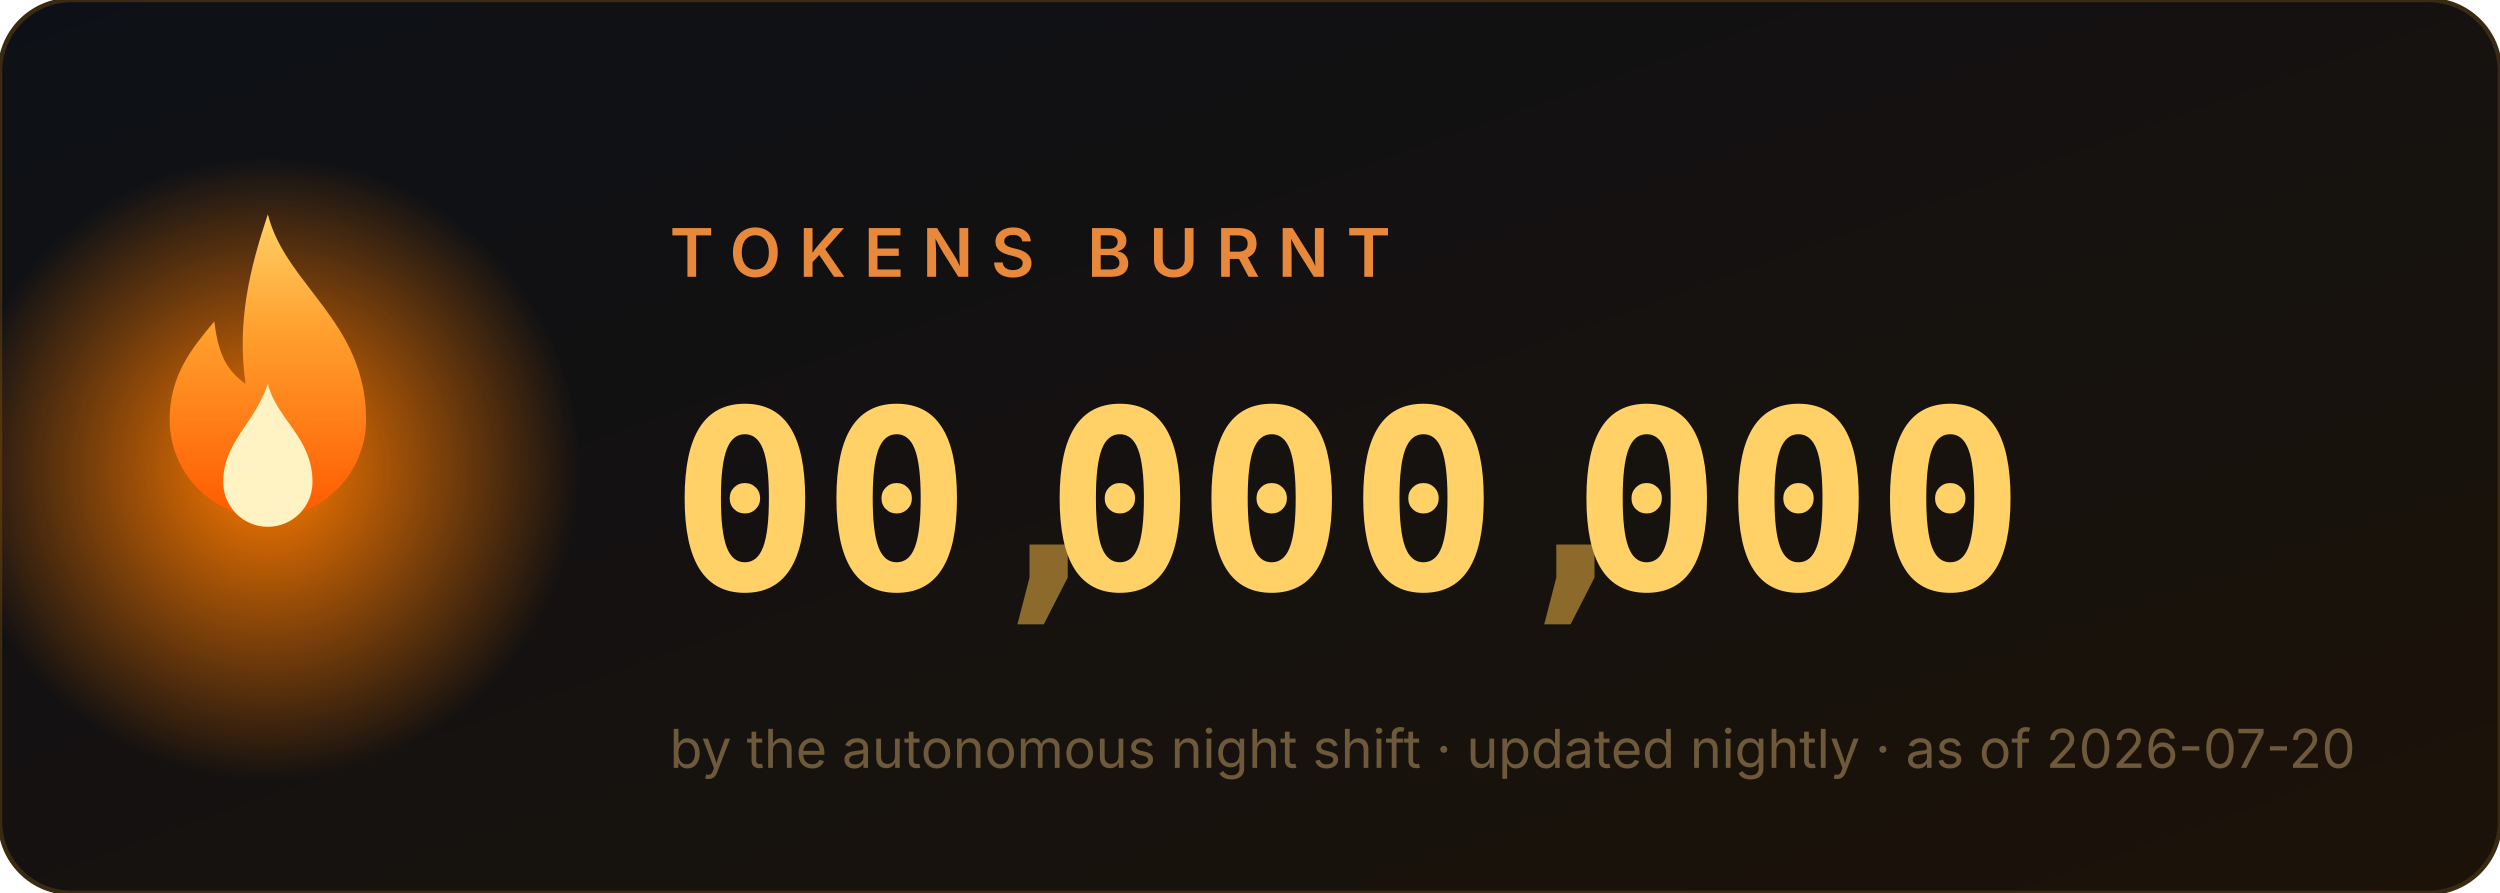
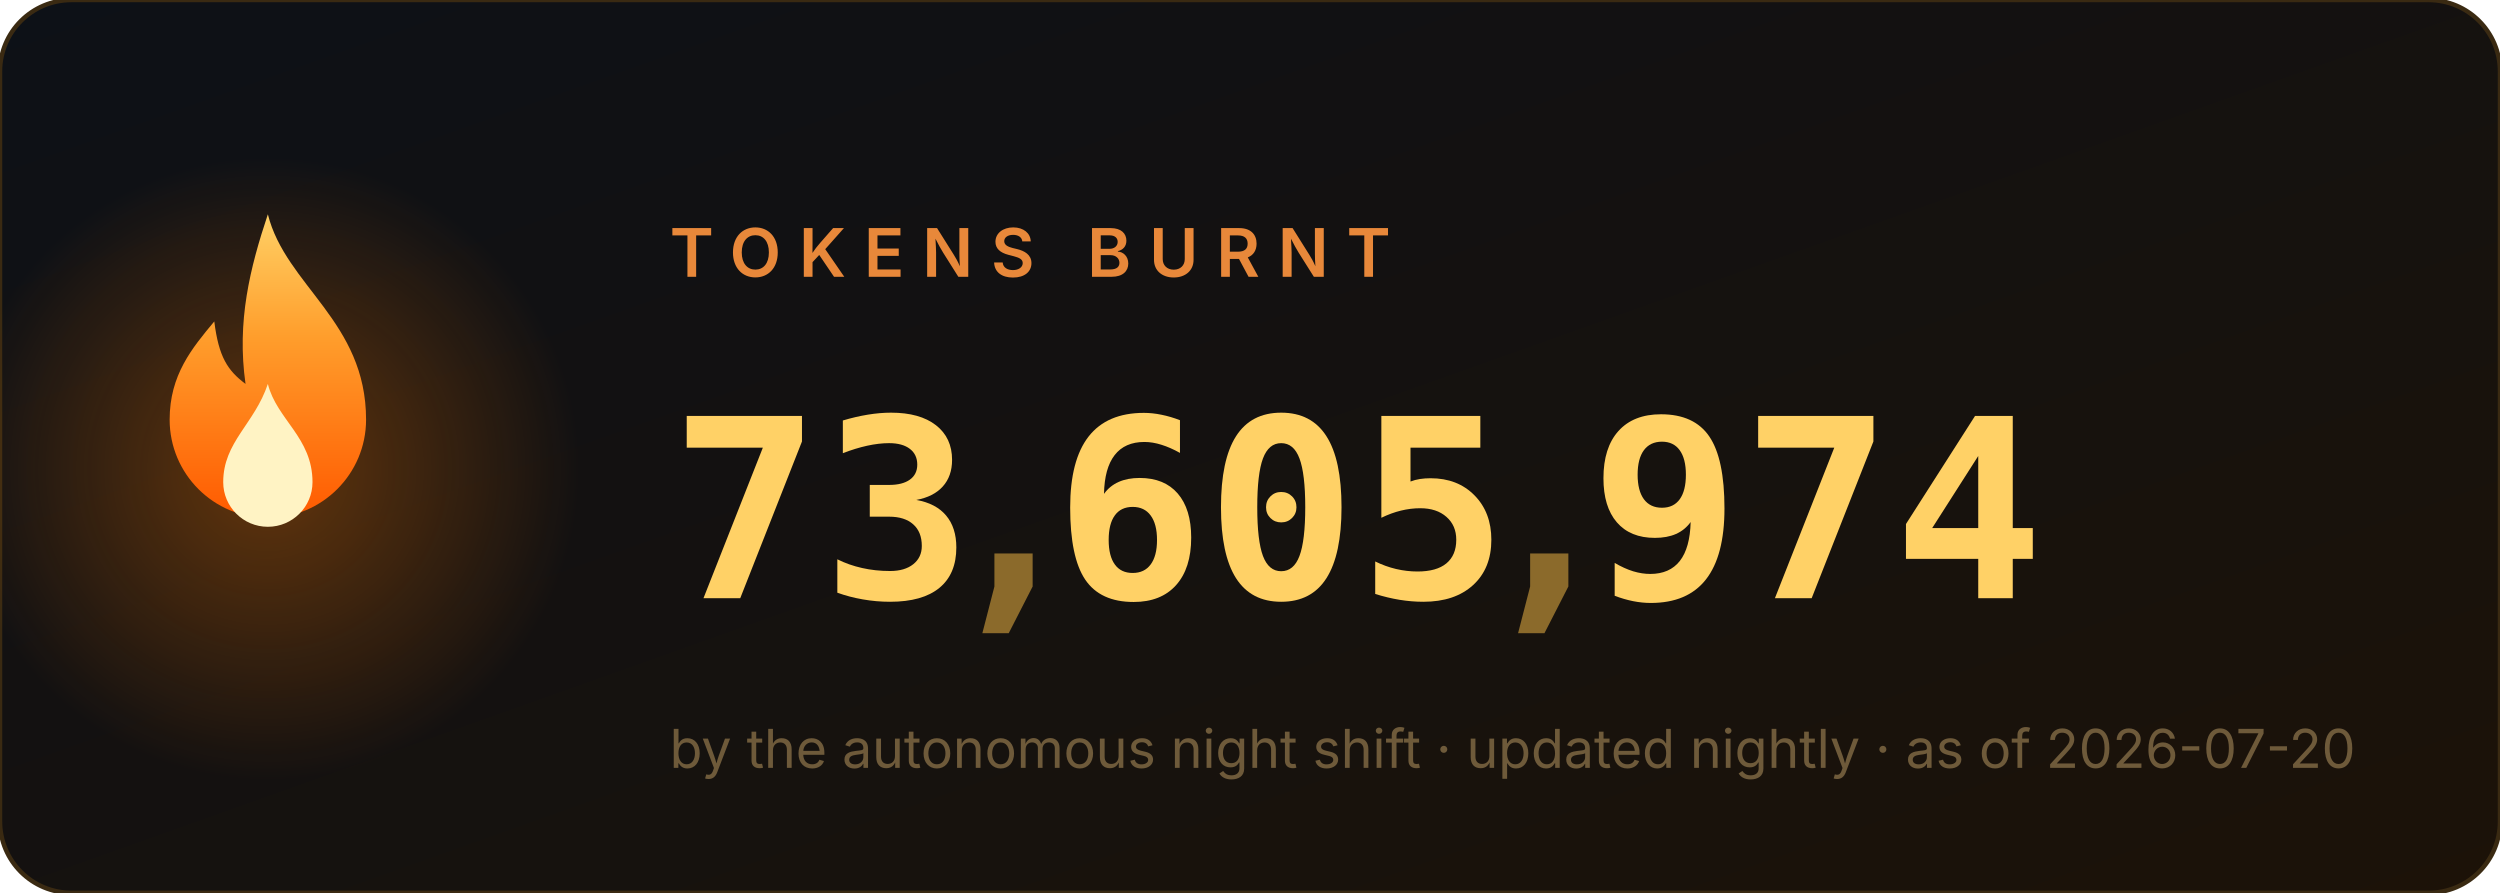
<svg xmlns="http://www.w3.org/2000/svg" width="560" height="200" viewBox="0 0 560 200" role="img" aria-label="73,605,974 tokens burnt">
  <style>
- .num{font:700 56px ui-monospace,'Cascadia Code',Menlo,monospace;fill:#ffd166}
+ .num{font:700 56px ui-monospace,'Cascadia Code',Menlo,Consolas,monospace;fill:#ffd166}
.comma{fill:#8b6a2b}
.label{font:600 15px -apple-system,'Segoe UI',sans-serif;fill:#e8883a;letter-spacing:4px}
.sub{font:400 12px -apple-system,'Segoe UI',sans-serif;fill:#6e5a3a}
- .flame{transform-origin:60px 128px;animation:fl 1.6s ease-in-out infinite}
- .flame2{transform-origin:60px 124px;animation:fl 1.1s ease-in-out .4s infinite}
- @keyframes fl{0%,100%{transform:scaleY(1) scaleX(1)}50%{transform:scaleY(1.12) scaleX(.94)}}
- .glow{animation:gl 2.2s ease-in-out infinite}
- @keyframes gl{0%,100%{opacity:.25}50%{opacity:.55}}
- @keyframes r0{from{transform:translateY(0)}to{transform:translateY(-448px)}}.c0{animation:r0 1.46s cubic-bezier(.2,.7,.3,1) 0.00s forwards}@keyframes r1{from{transform:translateY(0)}to{transform:translateY(-192px)}}.c1{animation:r1 1.14s cubic-bezier(.2,.7,.3,1) 0.15s forwards}@keyframes r3{from{transform:translateY(0)}to{transform:translateY(-384px)}}.c3{animation:r3 1.38s cubic-bezier(.2,.7,.3,1) 0.45s forwards}@keyframes r4{from{transform:translateY(0)}to{transform:translateY(0px)}}.c4{animation:r4 0.90s cubic-bezier(.2,.7,.3,1) 0.60s forwards}@keyframes r5{from{transform:translateY(0)}to{transform:translateY(-320px)}}.c5{animation:r5 1.30s cubic-bezier(.2,.7,.3,1) 0.75s forwards}@keyframes r7{from{transform:translateY(0)}to{transform:translateY(-576px)}}.c7{animation:r7 1.62s cubic-bezier(.2,.7,.3,1) 1.05s forwards}@keyframes r8{from{transform:translateY(0)}to{transform:translateY(-448px)}}.c8{animation:r8 1.46s cubic-bezier(.2,.7,.3,1) 1.20s forwards}@keyframes r9{from{transform:translateY(0)}to{transform:translateY(-256px)}}.c9{animation:r9 1.22s cubic-bezier(.2,.7,.3,1) 1.35s forwards}
</style>
  <defs>
-     <clipPath id="w">
-       <rect x="0" y="84" width="560" height="64" />
-     </clipPath>
    <linearGradient id="bg" x1="0" y1="0" x2="1" y2="1">
      <stop offset="0" stop-color="#0d1117" />
      <stop offset="1" stop-color="#1c1208" />
    </linearGradient>
    <linearGradient id="fg" x1="0" y1="1" x2="0" y2="0">
      <stop offset="0" stop-color="#ff5a00" />
      <stop offset=".6" stop-color="#ff9e2c" />
      <stop offset="1" stop-color="#ffd166" />
    </linearGradient>
    <radialGradient id="halo">
      <stop offset="0" stop-color="#ff7b00" />
      <stop offset="1" stop-color="#ff7b00" stop-opacity="0" />
    </radialGradient>
  </defs>
  <rect width="560" height="200" rx="16" fill="url(#bg)" stroke="#3a2a12" />
-   <circle class="glow" cx="60" cy="105" r="70" fill="url(#halo)" />
-   <g class="flame">
-     <path d="M60 48c4 16 22 24 22 46a22 22 0 1 1-44 0c0-10 5-16 10-22 1 8 3 11 7 14-2-14 1-26 5-38z" fill="url(#fg)" />
-   </g>
-   <g class="flame2">
-     <path d="M60 86c2 8 10 12 10 22a10 10 0 1 1-20 0c0-9 7-13 10-22z" fill="#fff3c4" />
+   <circle cx="60" cy="105" r="70" fill="url(#halo)" opacity=".35">
+     <animate attributeName="opacity" values=".25;.55;.25" dur="2.2s" repeatCount="indefinite" />
+   </circle>
+   <g transform="translate(60,128)">
+     <g>
+       <animateTransform attributeName="transform" type="scale" values="1 1;.95 1.1;1 1" dur="1.6s" repeatCount="indefinite" additive="sum" calcMode="spline" keySplines=".4 0 .6 1;.4 0 .6 1" />
+       <path d="M0 -80c4 16 22 24 22 46a22 22 0 1 1-44 0c0-10 5-16 10-22 1 8 3 11 7 14-2-14 1-26 5-38z" fill="url(#fg)" />
+       <path d="M0 -42c2 8 10 12 10 22a10 10 0 1 1-20 0c0-9 7-13 10-22z" fill="#fff3c4">
+         <animateTransform attributeName="transform" type="scale" values="1 1;1.06 .92;1 1" dur="1.1s" repeatCount="indefinite" additive="sum" calcMode="spline" keySplines=".4 0 .6 1;.4 0 .6 1" />
+       </path>
+     </g>
  </g>
  <text x="150" y="62" class="label">TOKENS BURNT</text>
-   <g class="c0" clip-path="url(#w)">
-     <text x="150" y="132" class="num">0</text>
-     <text x="150" y="196" class="num">1</text>
-     <text x="150" y="260" class="num">2</text>
-     <text x="150" y="324" class="num">3</text>
-     <text x="150" y="388" class="num">4</text>
-     <text x="150" y="452" class="num">5</text>
-     <text x="150" y="516" class="num">6</text>
-     <text x="150" y="580" class="num">7</text>
-     <text x="150" y="644" class="num">8</text>
-     <text x="150" y="708" class="num">9</text>
-   </g>
-   <g class="c1" clip-path="url(#w)">
-     <text x="184" y="132" class="num">0</text>
-     <text x="184" y="196" class="num">1</text>
-     <text x="184" y="260" class="num">2</text>
-     <text x="184" y="324" class="num">3</text>
-     <text x="184" y="388" class="num">4</text>
-     <text x="184" y="452" class="num">5</text>
-     <text x="184" y="516" class="num">6</text>
-     <text x="184" y="580" class="num">7</text>
-     <text x="184" y="644" class="num">8</text>
-     <text x="184" y="708" class="num">9</text>
-   </g>
-   <text x="218" y="132" class="num comma">,</text>
-   <g class="c3" clip-path="url(#w)">
-     <text x="234" y="132" class="num">0</text>
-     <text x="234" y="196" class="num">1</text>
-     <text x="234" y="260" class="num">2</text>
-     <text x="234" y="324" class="num">3</text>
-     <text x="234" y="388" class="num">4</text>
-     <text x="234" y="452" class="num">5</text>
-     <text x="234" y="516" class="num">6</text>
-     <text x="234" y="580" class="num">7</text>
-     <text x="234" y="644" class="num">8</text>
-     <text x="234" y="708" class="num">9</text>
-   </g>
-   <g class="c4" clip-path="url(#w)">
-     <text x="268" y="132" class="num">0</text>
-     <text x="268" y="196" class="num">1</text>
-     <text x="268" y="260" class="num">2</text>
-     <text x="268" y="324" class="num">3</text>
-     <text x="268" y="388" class="num">4</text>
-     <text x="268" y="452" class="num">5</text>
-     <text x="268" y="516" class="num">6</text>
-     <text x="268" y="580" class="num">7</text>
-     <text x="268" y="644" class="num">8</text>
-     <text x="268" y="708" class="num">9</text>
-   </g>
-   <g class="c5" clip-path="url(#w)">
-     <text x="302" y="132" class="num">0</text>
-     <text x="302" y="196" class="num">1</text>
-     <text x="302" y="260" class="num">2</text>
-     <text x="302" y="324" class="num">3</text>
-     <text x="302" y="388" class="num">4</text>
-     <text x="302" y="452" class="num">5</text>
-     <text x="302" y="516" class="num">6</text>
-     <text x="302" y="580" class="num">7</text>
-     <text x="302" y="644" class="num">8</text>
-     <text x="302" y="708" class="num">9</text>
-   </g>
-   <text x="336" y="132" class="num comma">,</text>
-   <g class="c7" clip-path="url(#w)">
-     <text x="352" y="132" class="num">0</text>
-     <text x="352" y="196" class="num">1</text>
-     <text x="352" y="260" class="num">2</text>
-     <text x="352" y="324" class="num">3</text>
-     <text x="352" y="388" class="num">4</text>
-     <text x="352" y="452" class="num">5</text>
-     <text x="352" y="516" class="num">6</text>
-     <text x="352" y="580" class="num">7</text>
-     <text x="352" y="644" class="num">8</text>
-     <text x="352" y="708" class="num">9</text>
-   </g>
-   <g class="c8" clip-path="url(#w)">
-     <text x="386" y="132" class="num">0</text>
-     <text x="386" y="196" class="num">1</text>
-     <text x="386" y="260" class="num">2</text>
-     <text x="386" y="324" class="num">3</text>
-     <text x="386" y="388" class="num">4</text>
-     <text x="386" y="452" class="num">5</text>
-     <text x="386" y="516" class="num">6</text>
-     <text x="386" y="580" class="num">7</text>
-     <text x="386" y="644" class="num">8</text>
-     <text x="386" y="708" class="num">9</text>
-   </g>
-   <g class="c9" clip-path="url(#w)">
-     <text x="420" y="132" class="num">0</text>
-     <text x="420" y="196" class="num">1</text>
-     <text x="420" y="260" class="num">2</text>
-     <text x="420" y="324" class="num">3</text>
-     <text x="420" y="388" class="num">4</text>
-     <text x="420" y="452" class="num">5</text>
-     <text x="420" y="516" class="num">6</text>
-     <text x="420" y="580" class="num">7</text>
-     <text x="420" y="644" class="num">8</text>
-     <text x="420" y="708" class="num">9</text>
-   </g>
+   <svg x="150" y="84" width="34" height="64" viewBox="0 0 34 64">
+     <g transform="translate(0,-448)">
+       <g>
+         <animateTransform attributeName="transform" type="translate" values="0 448;0 448;0 0" keyTimes="0;0.000;1" dur="1.39s" begin="0s" fill="freeze" additive="sum" calcMode="spline" keySplines="0 0 1 1;.2 .7 .3 1" />
+         <text x="17" y="50" class="num" text-anchor="middle">0</text>
+         <text x="17" y="114" class="num" text-anchor="middle">1</text>
+         <text x="17" y="178" class="num" text-anchor="middle">2</text>
+         <text x="17" y="242" class="num" text-anchor="middle">3</text>
+         <text x="17" y="306" class="num" text-anchor="middle">4</text>
+         <text x="17" y="370" class="num" text-anchor="middle">5</text>
+         <text x="17" y="434" class="num" text-anchor="middle">6</text>
+         <text x="17" y="498" class="num" text-anchor="middle">7</text>
+         <text x="17" y="562" class="num" text-anchor="middle">8</text>
+         <text x="17" y="626" class="num" text-anchor="middle">9</text>
+       </g>
+     </g>
+   </svg>
+   <svg x="184" y="84" width="34" height="64" viewBox="0 0 34 64">
+     <g transform="translate(0,-192)">
+       <g>
+         <animateTransform attributeName="transform" type="translate" values="0 192;0 192;0 0" keyTimes="0;0.098;1" dur="1.23s" begin="0s" fill="freeze" additive="sum" calcMode="spline" keySplines="0 0 1 1;.2 .7 .3 1" />
+         <text x="17" y="50" class="num" text-anchor="middle">0</text>
+         <text x="17" y="114" class="num" text-anchor="middle">1</text>
+         <text x="17" y="178" class="num" text-anchor="middle">2</text>
+         <text x="17" y="242" class="num" text-anchor="middle">3</text>
+         <text x="17" y="306" class="num" text-anchor="middle">4</text>
+         <text x="17" y="370" class="num" text-anchor="middle">5</text>
+         <text x="17" y="434" class="num" text-anchor="middle">6</text>
+         <text x="17" y="498" class="num" text-anchor="middle">7</text>
+         <text x="17" y="562" class="num" text-anchor="middle">8</text>
+         <text x="17" y="626" class="num" text-anchor="middle">9</text>
+       </g>
+     </g>
+   </svg>
+   <text x="227" y="134" class="num comma" text-anchor="middle">,</text>
+   <svg x="236" y="84" width="34" height="64" viewBox="0 0 34 64">
+     <g transform="translate(0,-384)">
+       <g>
+         <animateTransform attributeName="transform" type="translate" values="0 384;0 384;0 0" keyTimes="0;0.214;1" dur="1.68s" begin="0s" fill="freeze" additive="sum" calcMode="spline" keySplines="0 0 1 1;.2 .7 .3 1" />
+         <text x="17" y="50" class="num" text-anchor="middle">0</text>
+         <text x="17" y="114" class="num" text-anchor="middle">1</text>
+         <text x="17" y="178" class="num" text-anchor="middle">2</text>
+         <text x="17" y="242" class="num" text-anchor="middle">3</text>
+         <text x="17" y="306" class="num" text-anchor="middle">4</text>
+         <text x="17" y="370" class="num" text-anchor="middle">5</text>
+         <text x="17" y="434" class="num" text-anchor="middle">6</text>
+         <text x="17" y="498" class="num" text-anchor="middle">7</text>
+         <text x="17" y="562" class="num" text-anchor="middle">8</text>
+         <text x="17" y="626" class="num" text-anchor="middle">9</text>
+       </g>
+     </g>
+   </svg>
+   <svg x="270" y="84" width="34" height="64" viewBox="0 0 34 64">
+     <g transform="translate(0,0)">
+       <g>
+         <animateTransform attributeName="transform" type="translate" values="0 0;0 0;0 0" keyTimes="0;0.348;1" dur="1.38s" begin="0s" fill="freeze" additive="sum" calcMode="spline" keySplines="0 0 1 1;.2 .7 .3 1" />
+         <text x="17" y="50" class="num" text-anchor="middle">0</text>
+         <text x="17" y="114" class="num" text-anchor="middle">1</text>
+         <text x="17" y="178" class="num" text-anchor="middle">2</text>
+         <text x="17" y="242" class="num" text-anchor="middle">3</text>
+         <text x="17" y="306" class="num" text-anchor="middle">4</text>
+         <text x="17" y="370" class="num" text-anchor="middle">5</text>
+         <text x="17" y="434" class="num" text-anchor="middle">6</text>
+         <text x="17" y="498" class="num" text-anchor="middle">7</text>
+         <text x="17" y="562" class="num" text-anchor="middle">8</text>
+         <text x="17" y="626" class="num" text-anchor="middle">9</text>
+       </g>
+     </g>
+   </svg>
+   <svg x="304" y="84" width="34" height="64" viewBox="0 0 34 64">
+     <g transform="translate(0,-320)">
+       <g>
+         <animateTransform attributeName="transform" type="translate" values="0 320;0 320;0 0" keyTimes="0;0.324;1" dur="1.85s" begin="0s" fill="freeze" additive="sum" calcMode="spline" keySplines="0 0 1 1;.2 .7 .3 1" />
+         <text x="17" y="50" class="num" text-anchor="middle">0</text>
+         <text x="17" y="114" class="num" text-anchor="middle">1</text>
+         <text x="17" y="178" class="num" text-anchor="middle">2</text>
+         <text x="17" y="242" class="num" text-anchor="middle">3</text>
+         <text x="17" y="306" class="num" text-anchor="middle">4</text>
+         <text x="17" y="370" class="num" text-anchor="middle">5</text>
+         <text x="17" y="434" class="num" text-anchor="middle">6</text>
+         <text x="17" y="498" class="num" text-anchor="middle">7</text>
+         <text x="17" y="562" class="num" text-anchor="middle">8</text>
+         <text x="17" y="626" class="num" text-anchor="middle">9</text>
+       </g>
+     </g>
+   </svg>
+   <text x="347" y="134" class="num comma" text-anchor="middle">,</text>
+   <svg x="356" y="84" width="34" height="64" viewBox="0 0 34 64">
+     <g transform="translate(0,-576)">
+       <g>
+         <animateTransform attributeName="transform" type="translate" values="0 576;0 576;0 0" keyTimes="0;0.354;1" dur="2.37s" begin="0s" fill="freeze" additive="sum" calcMode="spline" keySplines="0 0 1 1;.2 .7 .3 1" />
+         <text x="17" y="50" class="num" text-anchor="middle">0</text>
+         <text x="17" y="114" class="num" text-anchor="middle">1</text>
+         <text x="17" y="178" class="num" text-anchor="middle">2</text>
+         <text x="17" y="242" class="num" text-anchor="middle">3</text>
+         <text x="17" y="306" class="num" text-anchor="middle">4</text>
+         <text x="17" y="370" class="num" text-anchor="middle">5</text>
+         <text x="17" y="434" class="num" text-anchor="middle">6</text>
+         <text x="17" y="498" class="num" text-anchor="middle">7</text>
+         <text x="17" y="562" class="num" text-anchor="middle">8</text>
+         <text x="17" y="626" class="num" text-anchor="middle">9</text>
+       </g>
+     </g>
+   </svg>
+   <svg x="390" y="84" width="34" height="64" viewBox="0 0 34 64">
+     <g transform="translate(0,-448)">
+       <g>
+         <animateTransform attributeName="transform" type="translate" values="0 448;0 448;0 0" keyTimes="0;0.409;1" dur="2.35s" begin="0s" fill="freeze" additive="sum" calcMode="spline" keySplines="0 0 1 1;.2 .7 .3 1" />
+         <text x="17" y="50" class="num" text-anchor="middle">0</text>
+         <text x="17" y="114" class="num" text-anchor="middle">1</text>
+         <text x="17" y="178" class="num" text-anchor="middle">2</text>
+         <text x="17" y="242" class="num" text-anchor="middle">3</text>
+         <text x="17" y="306" class="num" text-anchor="middle">4</text>
+         <text x="17" y="370" class="num" text-anchor="middle">5</text>
+         <text x="17" y="434" class="num" text-anchor="middle">6</text>
+         <text x="17" y="498" class="num" text-anchor="middle">7</text>
+         <text x="17" y="562" class="num" text-anchor="middle">8</text>
+         <text x="17" y="626" class="num" text-anchor="middle">9</text>
+       </g>
+     </g>
+   </svg>
+   <svg x="424" y="84" width="34" height="64" viewBox="0 0 34 64">
+     <g transform="translate(0,-256)">
+       <g>
+         <animateTransform attributeName="transform" type="translate" values="0 256;0 256;0 0" keyTimes="0;0.478;1" dur="2.26s" begin="0s" fill="freeze" additive="sum" calcMode="spline" keySplines="0 0 1 1;.2 .7 .3 1" />
+         <text x="17" y="50" class="num" text-anchor="middle">0</text>
+         <text x="17" y="114" class="num" text-anchor="middle">1</text>
+         <text x="17" y="178" class="num" text-anchor="middle">2</text>
+         <text x="17" y="242" class="num" text-anchor="middle">3</text>
+         <text x="17" y="306" class="num" text-anchor="middle">4</text>
+         <text x="17" y="370" class="num" text-anchor="middle">5</text>
+         <text x="17" y="434" class="num" text-anchor="middle">6</text>
+         <text x="17" y="498" class="num" text-anchor="middle">7</text>
+         <text x="17" y="562" class="num" text-anchor="middle">8</text>
+         <text x="17" y="626" class="num" text-anchor="middle">9</text>
+       </g>
+     </g>
+   </svg>
  <text x="150" y="172" class="sub">by the autonomous night shift · updated nightly · as of 2026-07-20</text>
</svg>
